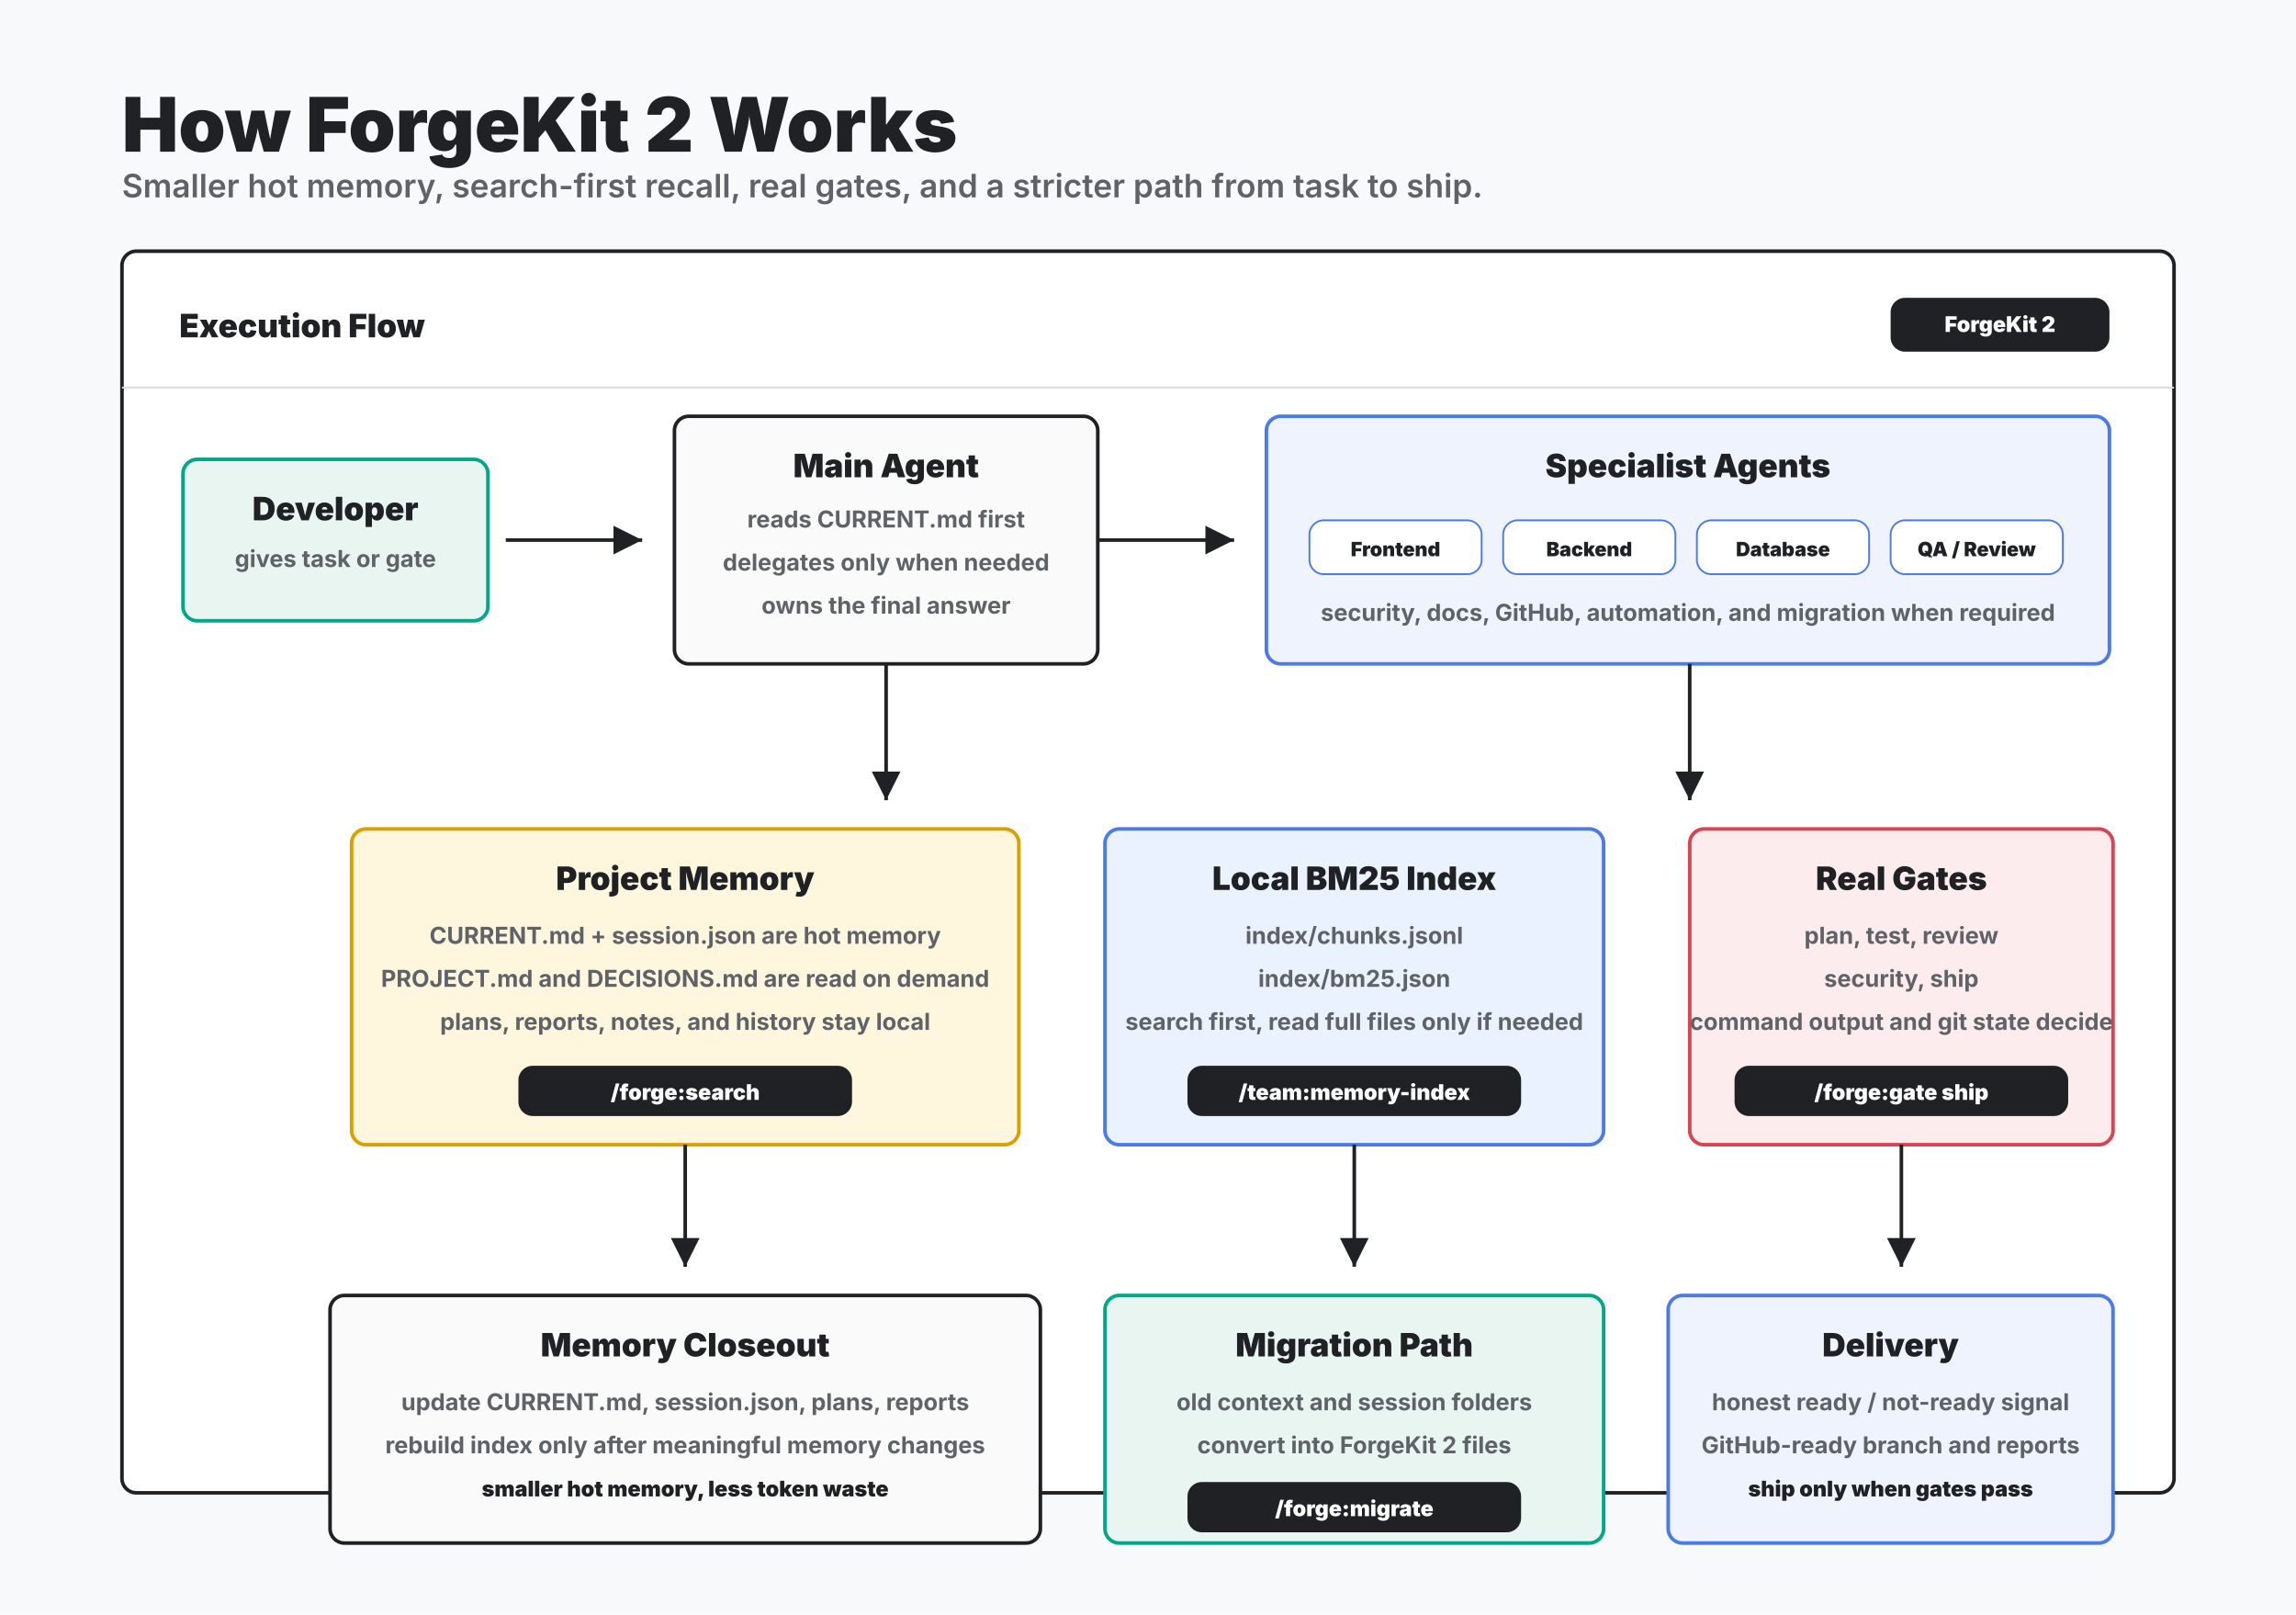
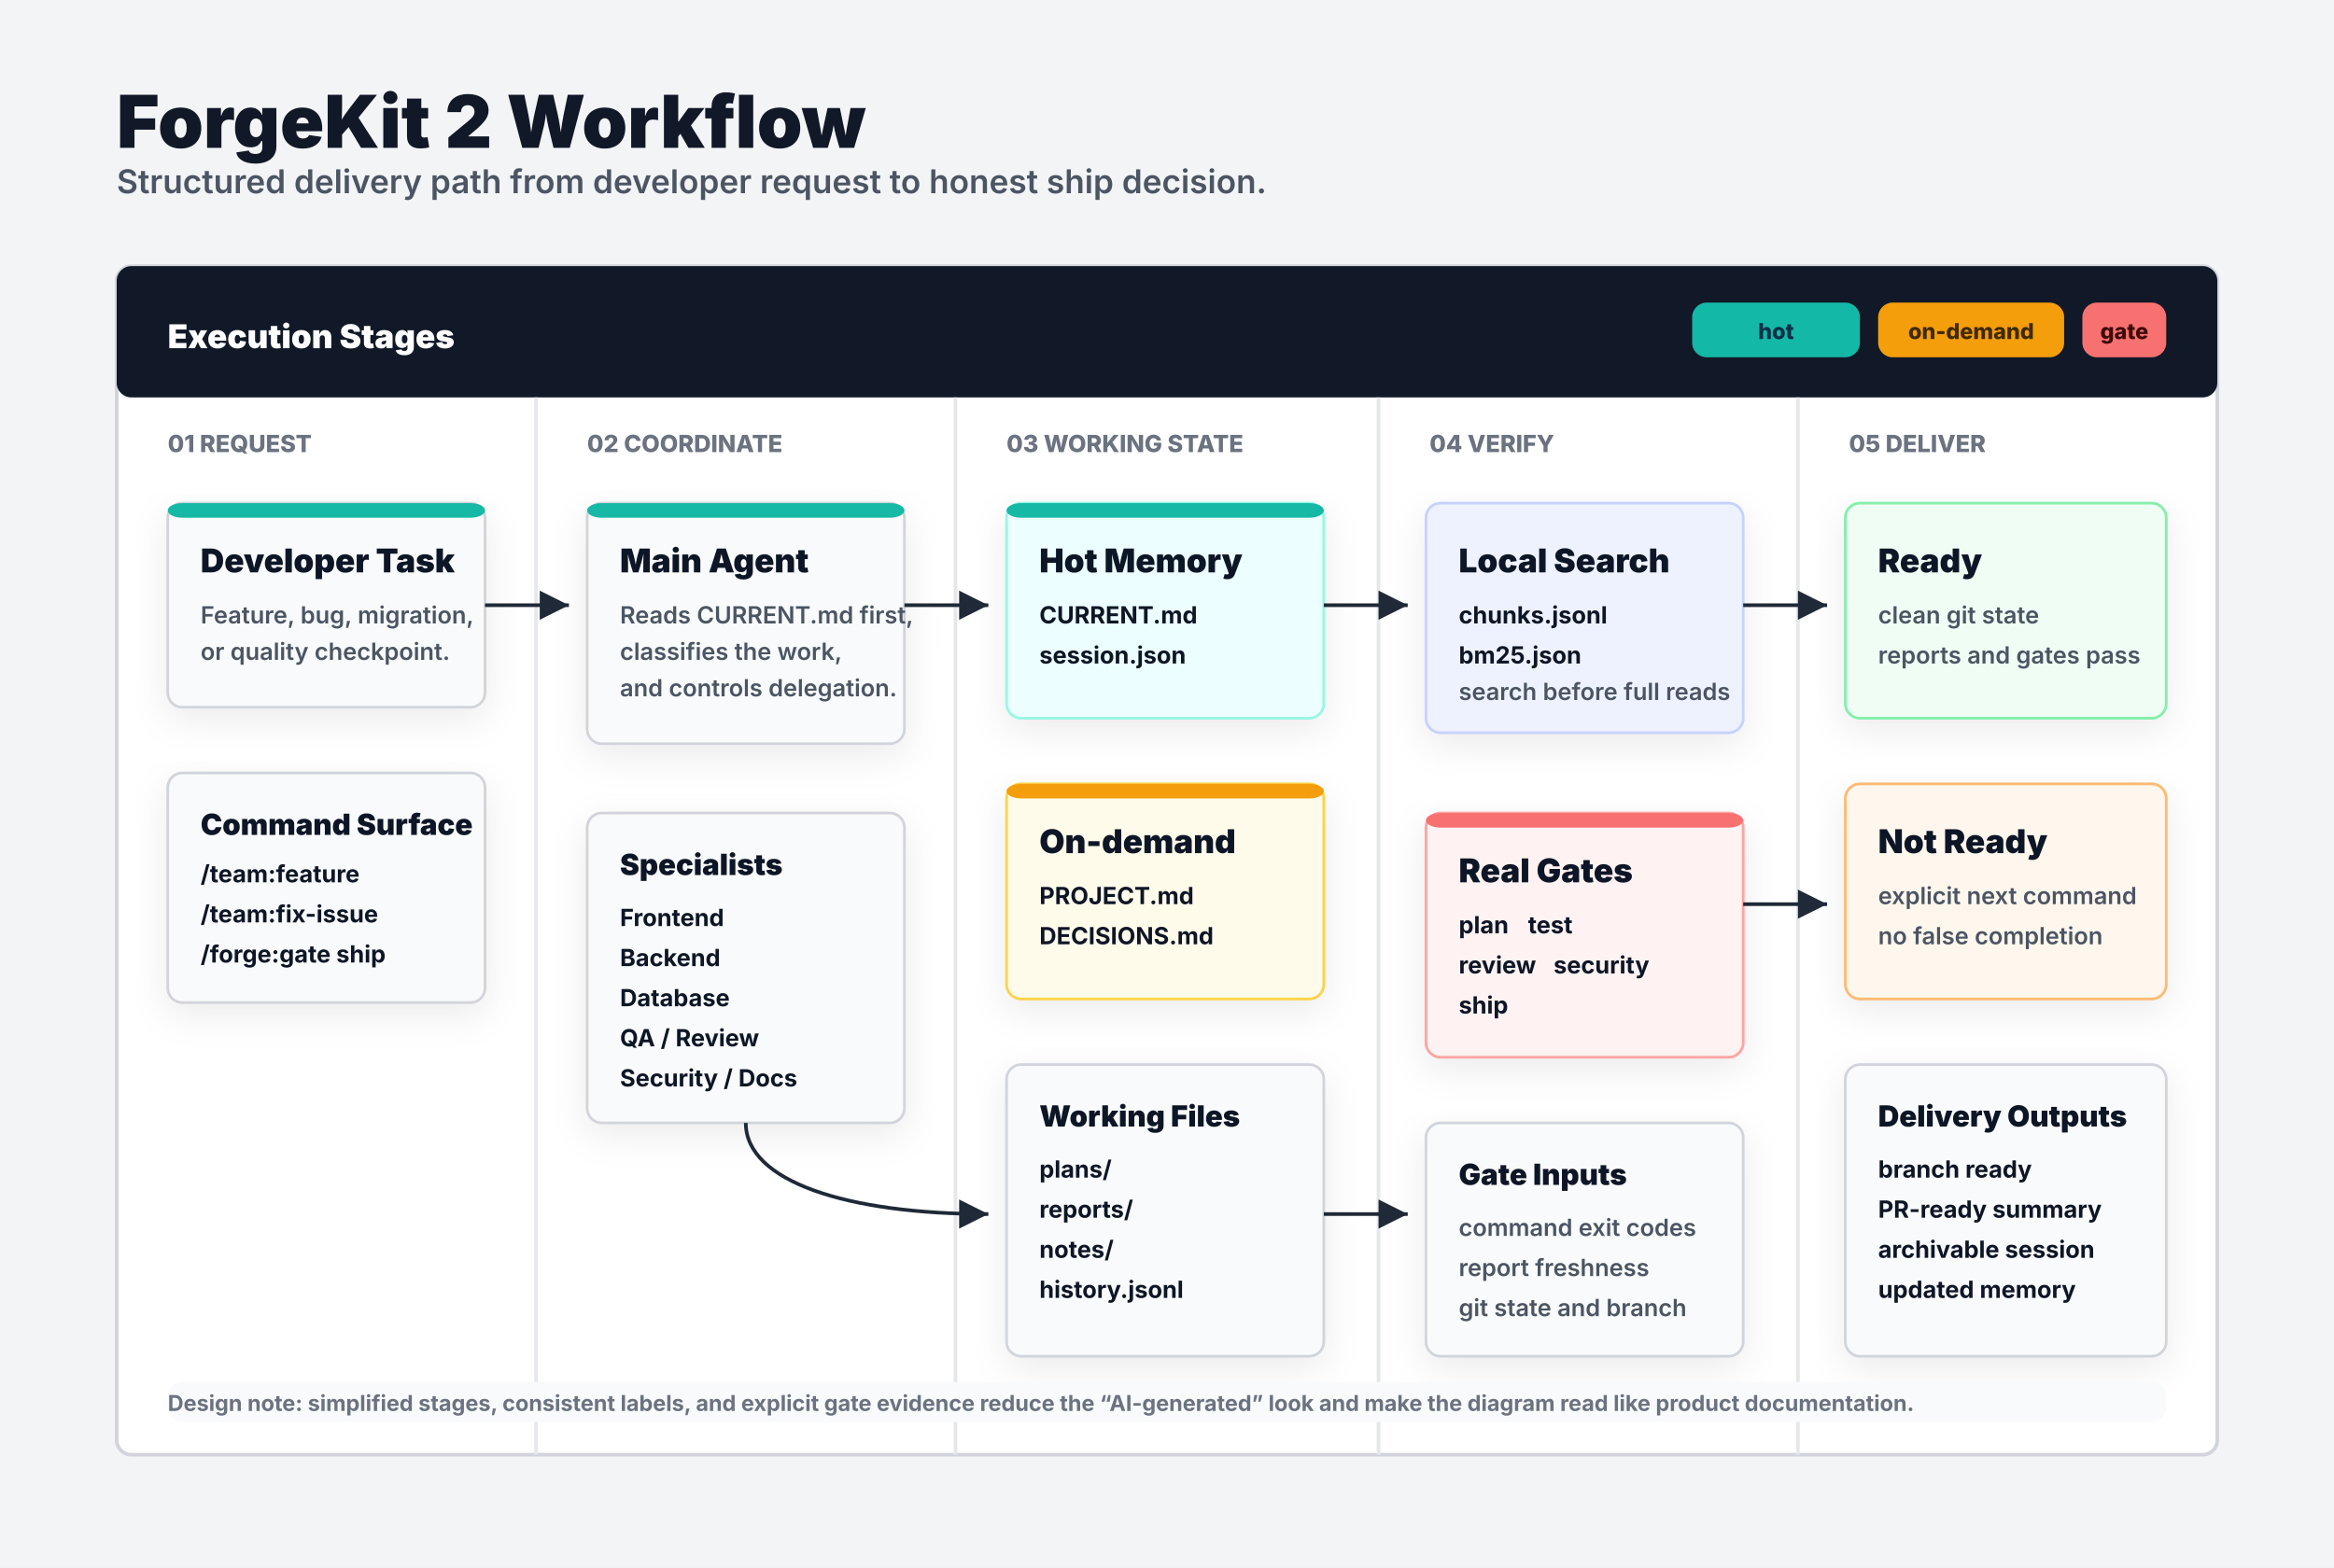
- <svg xmlns="http://www.w3.org/2000/svg" width="1280" height="900" viewBox="0 0 1280 900" fill="none" role="img" aria-labelledby="title desc">
-   <rect width="1280" height="900" fill="#F7F9FB" />
+ <svg xmlns="http://www.w3.org/2000/svg" width="1280" height="860" viewBox="0 0 1280 860" fill="none" role="img" aria-labelledby="title desc">
+   <rect width="1280" height="860" fill="#F3F4F6" />
  <defs>
    <marker id="arrow" markerWidth="12" markerHeight="12" refX="10" refY="6" orient="auto" markerUnits="strokeWidth">
-       <path d="M2 2L10 6L2 10Z" fill="#202124" />
+       <path d="M2 2L10 6L2 10Z" fill="#1F2937" />
    </marker>
+     <filter id="shadow" x="-10%" y="-10%" width="120%" height="130%">
+       <feDropShadow dx="0" dy="6" stdDeviation="10" flood-color="#111827" flood-opacity="0.08" />
+     </filter>
  </defs>
-   <g transform="translate(68 54)">
-     <text x="0" y="0" dominant-baseline="hanging" font-family="Inter, ui-sans-serif, system-ui, sans-serif" font-size="42" font-weight="850" fill="#202124">How ForgeKit 2 Works</text>
-     <text x="0" y="56" font-family="Inter, ui-sans-serif, system-ui, sans-serif" font-size="18" font-weight="600" fill="#5F6368">Smaller hot memory, search-first recall, real gates, and a stricter path from task to ship.</text>
-   </g>
-   <g transform="translate(68 140)">
-     <rect width="1144" height="692" rx="8" fill="#FFFFFF" stroke="#202124" stroke-width="2" />
-     <path d="M0 76H1144" stroke="#DADCE0" />
-     <text x="32" y="48" font-family="Inter, ui-sans-serif, system-ui, sans-serif" font-size="18" font-weight="850" fill="#202124">Execution Flow</text>
-     <rect x="986" y="26" width="122" height="30" rx="8" fill="#202124" />
-     <text x="1047" y="45" text-anchor="middle" font-family="Inter, ui-sans-serif, system-ui, sans-serif" font-size="12" font-weight="850" fill="#FFFFFF">ForgeKit 2</text>
-     <g transform="translate(34 116)">
-       <rect width="170" height="90" rx="8" fill="#E8F5F1" stroke="#00A887" stroke-width="2" />
-       <text x="85" y="34" text-anchor="middle" font-family="Inter, ui-sans-serif, system-ui, sans-serif" font-size="18" font-weight="850" fill="#202124">Developer</text>
-       <text x="85" y="60" text-anchor="middle" font-family="Inter, ui-sans-serif, system-ui, sans-serif" font-size="13" font-weight="650" fill="#5F6368">gives task or gate</text>
-     </g>
-     <path d="M214 161H290" stroke="#202124" stroke-width="2" marker-end="url(#arrow)" />
-     <g transform="translate(308 92)">
-       <rect width="236" height="138" rx="8" fill="#FAFAFA" stroke="#202124" stroke-width="2" />
-       <text x="118" y="34" text-anchor="middle" font-family="Inter, ui-sans-serif, system-ui, sans-serif" font-size="18" font-weight="850" fill="#202124">Main Agent</text>
-       <text x="118" y="62" text-anchor="middle" font-family="Inter, ui-sans-serif, system-ui, sans-serif" font-size="13" font-weight="650" fill="#5F6368">reads CURRENT.md first</text>
-       <text x="118" y="86" text-anchor="middle" font-family="Inter, ui-sans-serif, system-ui, sans-serif" font-size="13" font-weight="650" fill="#5F6368">delegates only when needed</text>
-       <text x="118" y="110" text-anchor="middle" font-family="Inter, ui-sans-serif, system-ui, sans-serif" font-size="13" font-weight="650" fill="#5F6368">owns the final answer</text>
-     </g>
-     <path d="M544 161H620" stroke="#202124" stroke-width="2" marker-end="url(#arrow)" />
-     <g transform="translate(638 92)">
-       <rect width="470" height="138" rx="8" fill="#EEF3FE" stroke="#4C7BE8" stroke-width="2" />
-       <text x="235" y="34" text-anchor="middle" font-family="Inter, ui-sans-serif, system-ui, sans-serif" font-size="18" font-weight="850" fill="#202124">Specialist Agents</text>
-       <g transform="translate(24 58)">
-         <rect width="96" height="30" rx="8" fill="#FFFFFF" stroke="#4C7BE8" />
-         <text x="48" y="20" text-anchor="middle" font-family="Inter, ui-sans-serif, system-ui, sans-serif" font-size="11" font-weight="850" fill="#202124">Frontend</text>
+   <g transform="translate(64 52)">
+     <text x="0" y="0" dominant-baseline="hanging" font-family="Inter, ui-sans-serif, system-ui, sans-serif" font-size="40" font-weight="850" fill="#111827">ForgeKit 2 Workflow</text>
+     <text x="0" y="54" font-family="Inter, ui-sans-serif, system-ui, sans-serif" font-size="18" font-weight="600" fill="#4B5563">Structured delivery path from developer request to honest ship decision.</text>
+     <g transform="translate(0 94)">
+       <rect width="1152" height="652" rx="8" fill="#FFFFFF" stroke="#D1D5DB" stroke-width="2" />
+       <g transform="translate(0 0)">
+         <rect width="1152" height="72" rx="8" fill="#111827" />
+         <text x="28" y="45" font-family="Inter, ui-sans-serif, system-ui, sans-serif" font-size="18" font-weight="850" fill="#FFFFFF">Execution Stages</text>
+         <g transform="translate(864 20)">
+           <rect width="92" height="30" rx="8" fill="#14B8A6" />
+           <text x="46" y="20" text-anchor="middle" font-family="Inter, ui-sans-serif, system-ui, sans-serif" font-size="12" font-weight="800" fill="#082F49">hot</text>
+         </g>
+         <g transform="translate(966 20)">
+           <rect width="102" height="30" rx="8" fill="#F59E0B" />
+           <text x="51" y="20" text-anchor="middle" font-family="Inter, ui-sans-serif, system-ui, sans-serif" font-size="12" font-weight="800" fill="#3F2A00">on-demand</text>
+         </g>
+         <g transform="translate(1078 20)">
+           <rect width="46" height="30" rx="8" fill="#F87171" />
+           <text x="23" y="20" text-anchor="middle" font-family="Inter, ui-sans-serif, system-ui, sans-serif" font-size="12" font-weight="800" fill="#3F0A0A">gate</text>
+         </g>
      </g>
-       <g transform="translate(132 58)">
-         <rect width="96" height="30" rx="8" fill="#FFFFFF" stroke="#4C7BE8" />
-         <text x="48" y="20" text-anchor="middle" font-family="Inter, ui-sans-serif, system-ui, sans-serif" font-size="11" font-weight="850" fill="#202124">Backend</text>
+       <path d="M230 72V652" stroke="#E5E7EB" stroke-width="2" />
+       <path d="M460 72V652" stroke="#E5E7EB" stroke-width="2" />
+       <path d="M692 72V652" stroke="#E5E7EB" stroke-width="2" />
+       <path d="M922 72V652" stroke="#E5E7EB" stroke-width="2" />
+       <text x="28" y="102" font-family="Inter, ui-sans-serif, system-ui, sans-serif" font-size="13" font-weight="800" fill="#6B7280">01 REQUEST</text>
+       <text x="258" y="102" font-family="Inter, ui-sans-serif, system-ui, sans-serif" font-size="13" font-weight="800" fill="#6B7280">02 COORDINATE</text>
+       <text x="488" y="102" font-family="Inter, ui-sans-serif, system-ui, sans-serif" font-size="13" font-weight="800" fill="#6B7280">03 WORKING STATE</text>
+       <text x="720" y="102" font-family="Inter, ui-sans-serif, system-ui, sans-serif" font-size="13" font-weight="800" fill="#6B7280">04 VERIFY</text>
+       <text x="950" y="102" font-family="Inter, ui-sans-serif, system-ui, sans-serif" font-size="13" font-weight="800" fill="#6B7280">05 DELIVER</text>
+       <g transform="translate(28 130)" filter="url(#shadow)">
+         <rect width="174" height="112" rx="8" fill="#F9FAFB" stroke="#D1D5DB" stroke-width="1.5" />
+         <rect width="174" height="8" rx="8" fill="#14B8A6" />
+         <text x="18" y="38" font-family="Inter, ui-sans-serif, system-ui, sans-serif" font-size="18" font-weight="850" fill="#111827">Developer Task</text>
+         <text x="18" y="66" font-family="Inter, ui-sans-serif, system-ui, sans-serif" font-size="13" font-weight="600" fill="#4B5563">Feature, bug, migration,</text>
+         <text x="18" y="86" font-family="Inter, ui-sans-serif, system-ui, sans-serif" font-size="13" font-weight="600" fill="#4B5563">or quality checkpoint.</text>
      </g>
-       <g transform="translate(240 58)">
-         <rect width="96" height="30" rx="8" fill="#FFFFFF" stroke="#4C7BE8" />
-         <text x="48" y="20" text-anchor="middle" font-family="Inter, ui-sans-serif, system-ui, sans-serif" font-size="11" font-weight="850" fill="#202124">Database</text>
+       <g transform="translate(28 278)" filter="url(#shadow)">
+         <rect width="174" height="126" rx="8" fill="#F9FAFB" stroke="#D1D5DB" stroke-width="1.5" />
+         <text x="18" y="34" font-family="Inter, ui-sans-serif, system-ui, sans-serif" font-size="16" font-weight="850" fill="#111827">Command Surface</text>
+         <text x="18" y="60" font-family="Inter, ui-sans-serif, system-ui, sans-serif" font-size="13" font-weight="700" fill="#111827">/team:feature</text>
+         <text x="18" y="82" font-family="Inter, ui-sans-serif, system-ui, sans-serif" font-size="13" font-weight="700" fill="#111827">/team:fix-issue</text>
+         <text x="18" y="104" font-family="Inter, ui-sans-serif, system-ui, sans-serif" font-size="13" font-weight="700" fill="#111827">/forge:gate ship</text>
      </g>
-       <g transform="translate(348 58)">
-         <rect width="96" height="30" rx="8" fill="#FFFFFF" stroke="#4C7BE8" />
-         <text x="48" y="20" text-anchor="middle" font-family="Inter, ui-sans-serif, system-ui, sans-serif" font-size="11" font-weight="850" fill="#202124">QA / Review</text>
+       <g transform="translate(258 130)" filter="url(#shadow)">
+         <rect width="174" height="132" rx="8" fill="#F9FAFB" stroke="#D1D5DB" stroke-width="1.5" />
+         <rect width="174" height="8" rx="8" fill="#14B8A6" />
+         <text x="18" y="38" font-family="Inter, ui-sans-serif, system-ui, sans-serif" font-size="18" font-weight="850" fill="#111827">Main Agent</text>
+         <text x="18" y="66" font-family="Inter, ui-sans-serif, system-ui, sans-serif" font-size="13" font-weight="600" fill="#4B5563">Reads CURRENT.md first,</text>
+         <text x="18" y="86" font-family="Inter, ui-sans-serif, system-ui, sans-serif" font-size="13" font-weight="600" fill="#4B5563">classifies the work,</text>
+         <text x="18" y="106" font-family="Inter, ui-sans-serif, system-ui, sans-serif" font-size="13" font-weight="600" fill="#4B5563">and controls delegation.</text>
      </g>
-       <text x="235" y="114" text-anchor="middle" font-family="Inter, ui-sans-serif, system-ui, sans-serif" font-size="13" font-weight="650" fill="#5F6368">security, docs, GitHub, automation, and migration when required</text>
-     </g>
-     <path d="M426 230V306" stroke="#202124" stroke-width="2" marker-end="url(#arrow)" />
-     <path d="M874 230V306" stroke="#202124" stroke-width="2" marker-end="url(#arrow)" />
-     <g transform="translate(128 322)">
-       <rect width="372" height="176" rx="8" fill="#FFF6DE" stroke="#D9A000" stroke-width="2" />
-       <text x="186" y="34" text-anchor="middle" font-family="Inter, ui-sans-serif, system-ui, sans-serif" font-size="18" font-weight="850" fill="#202124">Project Memory</text>
-       <text x="186" y="64" text-anchor="middle" font-family="Inter, ui-sans-serif, system-ui, sans-serif" font-size="13" font-weight="650" fill="#5F6368">CURRENT.md + session.json are hot memory</text>
-       <text x="186" y="88" text-anchor="middle" font-family="Inter, ui-sans-serif, system-ui, sans-serif" font-size="13" font-weight="650" fill="#5F6368">PROJECT.md and DECISIONS.md are read on demand</text>
-       <text x="186" y="112" text-anchor="middle" font-family="Inter, ui-sans-serif, system-ui, sans-serif" font-size="13" font-weight="650" fill="#5F6368">plans, reports, notes, and history stay local</text>
-       <g transform="translate(93 132)">
-         <rect width="186" height="28" rx="8" fill="#202124" />
-         <text x="93" y="19" text-anchor="middle" font-family="Inter, ui-sans-serif, system-ui, sans-serif" font-size="12" font-weight="850" fill="#FFFFFF">/forge:search</text>
+       <g transform="translate(258 300)" filter="url(#shadow)">
+         <rect width="174" height="170" rx="8" fill="#F9FAFB" stroke="#D1D5DB" stroke-width="1.5" />
+         <text x="18" y="34" font-family="Inter, ui-sans-serif, system-ui, sans-serif" font-size="16" font-weight="850" fill="#111827">Specialists</text>
+         <text x="18" y="62" font-family="Inter, ui-sans-serif, system-ui, sans-serif" font-size="13" font-weight="700" fill="#111827">Frontend</text>
+         <text x="18" y="84" font-family="Inter, ui-sans-serif, system-ui, sans-serif" font-size="13" font-weight="700" fill="#111827">Backend</text>
+         <text x="18" y="106" font-family="Inter, ui-sans-serif, system-ui, sans-serif" font-size="13" font-weight="700" fill="#111827">Database</text>
+         <text x="18" y="128" font-family="Inter, ui-sans-serif, system-ui, sans-serif" font-size="13" font-weight="700" fill="#111827">QA / Review</text>
+         <text x="18" y="150" font-family="Inter, ui-sans-serif, system-ui, sans-serif" font-size="13" font-weight="700" fill="#111827">Security / Docs</text>
      </g>
-     </g>
-     <g transform="translate(548 322)">
-       <rect width="278" height="176" rx="8" fill="#EAF2FF" stroke="#4C7BE8" stroke-width="2" />
-       <text x="139" y="34" text-anchor="middle" font-family="Inter, ui-sans-serif, system-ui, sans-serif" font-size="18" font-weight="850" fill="#202124">Local BM25 Index</text>
-       <text x="139" y="64" text-anchor="middle" font-family="Inter, ui-sans-serif, system-ui, sans-serif" font-size="13" font-weight="650" fill="#5F6368">index/chunks.jsonl</text>
-       <text x="139" y="88" text-anchor="middle" font-family="Inter, ui-sans-serif, system-ui, sans-serif" font-size="13" font-weight="650" fill="#5F6368">index/bm25.json</text>
-       <text x="139" y="112" text-anchor="middle" font-family="Inter, ui-sans-serif, system-ui, sans-serif" font-size="13" font-weight="650" fill="#5F6368">search first, read full files only if needed</text>
-       <g transform="translate(46 132)">
-         <rect width="186" height="28" rx="8" fill="#202124" />
-         <text x="93" y="19" text-anchor="middle" font-family="Inter, ui-sans-serif, system-ui, sans-serif" font-size="12" font-weight="850" fill="#FFFFFF">/team:memory-index</text>
+       <g transform="translate(488 130)" filter="url(#shadow)">
+         <rect width="174" height="118" rx="8" fill="#ECFEFF" stroke="#99F6E4" stroke-width="1.5" />
+         <rect width="174" height="8" rx="8" fill="#14B8A6" />
+         <text x="18" y="38" font-family="Inter, ui-sans-serif, system-ui, sans-serif" font-size="18" font-weight="850" fill="#111827">Hot Memory</text>
+         <text x="18" y="66" font-family="Inter, ui-sans-serif, system-ui, sans-serif" font-size="13" font-weight="700" fill="#111827">CURRENT.md</text>
+         <text x="18" y="88" font-family="Inter, ui-sans-serif, system-ui, sans-serif" font-size="13" font-weight="700" fill="#111827">session.json</text>
      </g>
-     </g>
-     <g transform="translate(874 322)">
-       <rect width="236" height="176" rx="8" fill="#FDECEE" stroke="#D64550" stroke-width="2" />
-       <text x="118" y="34" text-anchor="middle" font-family="Inter, ui-sans-serif, system-ui, sans-serif" font-size="18" font-weight="850" fill="#202124">Real Gates</text>
-       <text x="118" y="64" text-anchor="middle" font-family="Inter, ui-sans-serif, system-ui, sans-serif" font-size="13" font-weight="650" fill="#5F6368">plan, test, review</text>
-       <text x="118" y="88" text-anchor="middle" font-family="Inter, ui-sans-serif, system-ui, sans-serif" font-size="13" font-weight="650" fill="#5F6368">security, ship</text>
-       <text x="118" y="112" text-anchor="middle" font-family="Inter, ui-sans-serif, system-ui, sans-serif" font-size="13" font-weight="650" fill="#5F6368">command output and git state decide</text>
-       <g transform="translate(25 132)">
-         <rect width="186" height="28" rx="8" fill="#202124" />
-         <text x="93" y="19" text-anchor="middle" font-family="Inter, ui-sans-serif, system-ui, sans-serif" font-size="12" font-weight="850" fill="#FFFFFF">/forge:gate ship</text>
+       <g transform="translate(488 284)" filter="url(#shadow)">
+         <rect width="174" height="118" rx="8" fill="#FFFBEB" stroke="#FCD34D" stroke-width="1.5" />
+         <rect width="174" height="8" rx="8" fill="#F59E0B" />
+         <text x="18" y="38" font-family="Inter, ui-sans-serif, system-ui, sans-serif" font-size="18" font-weight="850" fill="#111827">On-demand</text>
+         <text x="18" y="66" font-family="Inter, ui-sans-serif, system-ui, sans-serif" font-size="13" font-weight="700" fill="#111827">PROJECT.md</text>
+         <text x="18" y="88" font-family="Inter, ui-sans-serif, system-ui, sans-serif" font-size="13" font-weight="700" fill="#111827">DECISIONS.md</text>
      </g>
-     </g>
-     <path d="M314 498V566" stroke="#202124" stroke-width="2" marker-end="url(#arrow)" />
-     <path d="M687 498V566" stroke="#202124" stroke-width="2" marker-end="url(#arrow)" />
-     <path d="M992 498V566" stroke="#202124" stroke-width="2" marker-end="url(#arrow)" />
-     <g transform="translate(116 582)">
-       <rect width="396" height="138" rx="8" fill="#FAFAFA" stroke="#202124" stroke-width="2" />
-       <text x="198" y="34" text-anchor="middle" font-family="Inter, ui-sans-serif, system-ui, sans-serif" font-size="18" font-weight="850" fill="#202124">Memory Closeout</text>
-       <text x="198" y="64" text-anchor="middle" font-family="Inter, ui-sans-serif, system-ui, sans-serif" font-size="13" font-weight="650" fill="#5F6368">update CURRENT.md, session.json, plans, reports</text>
-       <text x="198" y="88" text-anchor="middle" font-family="Inter, ui-sans-serif, system-ui, sans-serif" font-size="13" font-weight="650" fill="#5F6368">rebuild index only after meaningful memory changes</text>
-       <text x="198" y="112" text-anchor="middle" font-family="Inter, ui-sans-serif, system-ui, sans-serif" font-size="12" font-weight="850" fill="#202124">smaller hot memory, less token waste</text>
-     </g>
-     <g transform="translate(548 582)">
-       <rect width="278" height="138" rx="8" fill="#E8F5F1" stroke="#00A887" stroke-width="2" />
-       <text x="139" y="34" text-anchor="middle" font-family="Inter, ui-sans-serif, system-ui, sans-serif" font-size="18" font-weight="850" fill="#202124">Migration Path</text>
-       <text x="139" y="64" text-anchor="middle" font-family="Inter, ui-sans-serif, system-ui, sans-serif" font-size="13" font-weight="650" fill="#5F6368">old context and session folders</text>
-       <text x="139" y="88" text-anchor="middle" font-family="Inter, ui-sans-serif, system-ui, sans-serif" font-size="13" font-weight="650" fill="#5F6368">convert into ForgeKit 2 files</text>
-       <g transform="translate(46 104)">
-         <rect width="186" height="28" rx="8" fill="#202124" />
-         <text x="93" y="19" text-anchor="middle" font-family="Inter, ui-sans-serif, system-ui, sans-serif" font-size="12" font-weight="850" fill="#FFFFFF">/forge:migrate</text>
+       <g transform="translate(488 438)" filter="url(#shadow)">
+         <rect width="174" height="160" rx="8" fill="#F9FAFB" stroke="#D1D5DB" stroke-width="1.5" />
+         <text x="18" y="34" font-family="Inter, ui-sans-serif, system-ui, sans-serif" font-size="16" font-weight="850" fill="#111827">Working Files</text>
+         <text x="18" y="62" font-family="Inter, ui-sans-serif, system-ui, sans-serif" font-size="13" font-weight="700" fill="#111827">plans/</text>
+         <text x="18" y="84" font-family="Inter, ui-sans-serif, system-ui, sans-serif" font-size="13" font-weight="700" fill="#111827">reports/</text>
+         <text x="18" y="106" font-family="Inter, ui-sans-serif, system-ui, sans-serif" font-size="13" font-weight="700" fill="#111827">notes/</text>
+         <text x="18" y="128" font-family="Inter, ui-sans-serif, system-ui, sans-serif" font-size="13" font-weight="700" fill="#111827">history.jsonl</text>
      </g>
-     </g>
-     <g transform="translate(862 582)">
-       <rect width="248" height="138" rx="8" fill="#EEF3FE" stroke="#4C7BE8" stroke-width="2" />
-       <text x="124" y="34" text-anchor="middle" font-family="Inter, ui-sans-serif, system-ui, sans-serif" font-size="18" font-weight="850" fill="#202124">Delivery</text>
-       <text x="124" y="64" text-anchor="middle" font-family="Inter, ui-sans-serif, system-ui, sans-serif" font-size="13" font-weight="650" fill="#5F6368">honest ready / not-ready signal</text>
-       <text x="124" y="88" text-anchor="middle" font-family="Inter, ui-sans-serif, system-ui, sans-serif" font-size="13" font-weight="650" fill="#5F6368">GitHub-ready branch and reports</text>
-       <text x="124" y="112" text-anchor="middle" font-family="Inter, ui-sans-serif, system-ui, sans-serif" font-size="12" font-weight="850" fill="#202124">ship only when gates pass</text>
+       <g transform="translate(718 130)" filter="url(#shadow)">
+         <rect width="174" height="126" rx="8" fill="#EEF2FF" stroke="#C7D2FE" stroke-width="1.5" />
+         <text x="18" y="38" font-family="Inter, ui-sans-serif, system-ui, sans-serif" font-size="18" font-weight="850" fill="#111827">Local Search</text>
+         <text x="18" y="66" font-family="Inter, ui-sans-serif, system-ui, sans-serif" font-size="13" font-weight="700" fill="#111827">chunks.jsonl</text>
+         <text x="18" y="88" font-family="Inter, ui-sans-serif, system-ui, sans-serif" font-size="13" font-weight="700" fill="#111827">bm25.json</text>
+         <text x="18" y="108" font-family="Inter, ui-sans-serif, system-ui, sans-serif" font-size="13" font-weight="600" fill="#4B5563">search before full reads</text>
+       </g>
+       <g transform="translate(718 300)" filter="url(#shadow)">
+         <rect width="174" height="134" rx="8" fill="#FEF2F2" stroke="#FCA5A5" stroke-width="1.5" />
+         <rect width="174" height="8" rx="8" fill="#F87171" />
+         <text x="18" y="38" font-family="Inter, ui-sans-serif, system-ui, sans-serif" font-size="18" font-weight="850" fill="#111827">Real Gates</text>
+         <text x="18" y="66" font-family="Inter, ui-sans-serif, system-ui, sans-serif" font-size="13" font-weight="700" fill="#111827">plan</text>
+         <text x="56" y="66" font-family="Inter, ui-sans-serif, system-ui, sans-serif" font-size="13" font-weight="700" fill="#111827">test</text>
+         <text x="18" y="88" font-family="Inter, ui-sans-serif, system-ui, sans-serif" font-size="13" font-weight="700" fill="#111827">review</text>
+         <text x="70" y="88" font-family="Inter, ui-sans-serif, system-ui, sans-serif" font-size="13" font-weight="700" fill="#111827">security</text>
+         <text x="18" y="110" font-family="Inter, ui-sans-serif, system-ui, sans-serif" font-size="13" font-weight="700" fill="#111827">ship</text>
+       </g>
+       <g transform="translate(718 470)" filter="url(#shadow)">
+         <rect width="174" height="128" rx="8" fill="#F9FAFB" stroke="#D1D5DB" stroke-width="1.5" />
+         <text x="18" y="34" font-family="Inter, ui-sans-serif, system-ui, sans-serif" font-size="16" font-weight="850" fill="#111827">Gate Inputs</text>
+         <text x="18" y="62" font-family="Inter, ui-sans-serif, system-ui, sans-serif" font-size="13" font-weight="600" fill="#4B5563">command exit codes</text>
+         <text x="18" y="84" font-family="Inter, ui-sans-serif, system-ui, sans-serif" font-size="13" font-weight="600" fill="#4B5563">report freshness</text>
+         <text x="18" y="106" font-family="Inter, ui-sans-serif, system-ui, sans-serif" font-size="13" font-weight="600" fill="#4B5563">git state and branch</text>
+       </g>
+       <g transform="translate(948 130)" filter="url(#shadow)">
+         <rect width="176" height="118" rx="8" fill="#F0FDF4" stroke="#86EFAC" stroke-width="1.5" />
+         <text x="18" y="38" font-family="Inter, ui-sans-serif, system-ui, sans-serif" font-size="18" font-weight="850" fill="#111827">Ready</text>
+         <text x="18" y="66" font-family="Inter, ui-sans-serif, system-ui, sans-serif" font-size="13" font-weight="600" fill="#4B5563">clean git state</text>
+         <text x="18" y="88" font-family="Inter, ui-sans-serif, system-ui, sans-serif" font-size="13" font-weight="600" fill="#4B5563">reports and gates pass</text>
+       </g>
+       <g transform="translate(948 284)" filter="url(#shadow)">
+         <rect width="176" height="118" rx="8" fill="#FFF7ED" stroke="#FDBA74" stroke-width="1.5" />
+         <text x="18" y="38" font-family="Inter, ui-sans-serif, system-ui, sans-serif" font-size="18" font-weight="850" fill="#111827">Not Ready</text>
+         <text x="18" y="66" font-family="Inter, ui-sans-serif, system-ui, sans-serif" font-size="13" font-weight="600" fill="#4B5563">explicit next command</text>
+         <text x="18" y="88" font-family="Inter, ui-sans-serif, system-ui, sans-serif" font-size="13" font-weight="600" fill="#4B5563">no false completion</text>
+       </g>
+       <g transform="translate(948 438)" filter="url(#shadow)">
+         <rect width="176" height="160" rx="8" fill="#F9FAFB" stroke="#D1D5DB" stroke-width="1.5" />
+         <text x="18" y="34" font-family="Inter, ui-sans-serif, system-ui, sans-serif" font-size="16" font-weight="850" fill="#111827">Delivery Outputs</text>
+         <text x="18" y="62" font-family="Inter, ui-sans-serif, system-ui, sans-serif" font-size="13" font-weight="700" fill="#111827">branch ready</text>
+         <text x="18" y="84" font-family="Inter, ui-sans-serif, system-ui, sans-serif" font-size="13" font-weight="700" fill="#111827">PR-ready summary</text>
+         <text x="18" y="106" font-family="Inter, ui-sans-serif, system-ui, sans-serif" font-size="13" font-weight="700" fill="#111827">archivable session</text>
+         <text x="18" y="128" font-family="Inter, ui-sans-serif, system-ui, sans-serif" font-size="13" font-weight="700" fill="#111827">updated memory</text>
+       </g>
+       <path d="M202 186H248" stroke="#1F2937" stroke-width="2" marker-end="url(#arrow)" />
+       <path d="M432 186H478" stroke="#1F2937" stroke-width="2" marker-end="url(#arrow)" />
+       <path d="M662 186H708" stroke="#1F2937" stroke-width="2" marker-end="url(#arrow)" />
+       <path d="M892 186H938" stroke="#1F2937" stroke-width="2" marker-end="url(#arrow)" />
+       <path d="M345 470C345 502 400 520 478 520" stroke="#1F2937" stroke-width="2" marker-end="url(#arrow)" />
+       <path d="M662 520H708" stroke="#1F2937" stroke-width="2" marker-end="url(#arrow)" />
+       <path d="M892 350H938" stroke="#1F2937" stroke-width="2" marker-end="url(#arrow)" />
+       <g transform="translate(28 612)">
+         <rect width="1096" height="22" rx="8" fill="#F9FAFB" />
+         <text x="0" y="16" font-family="Inter, ui-sans-serif, system-ui, sans-serif" font-size="12" font-weight="700" fill="#6B7280">Design note: simplified stages, consistent labels, and explicit gate evidence reduce the “AI-generated” look and make the diagram read like product documentation.</text>
+       </g>
    </g>
  </g>
</svg>
